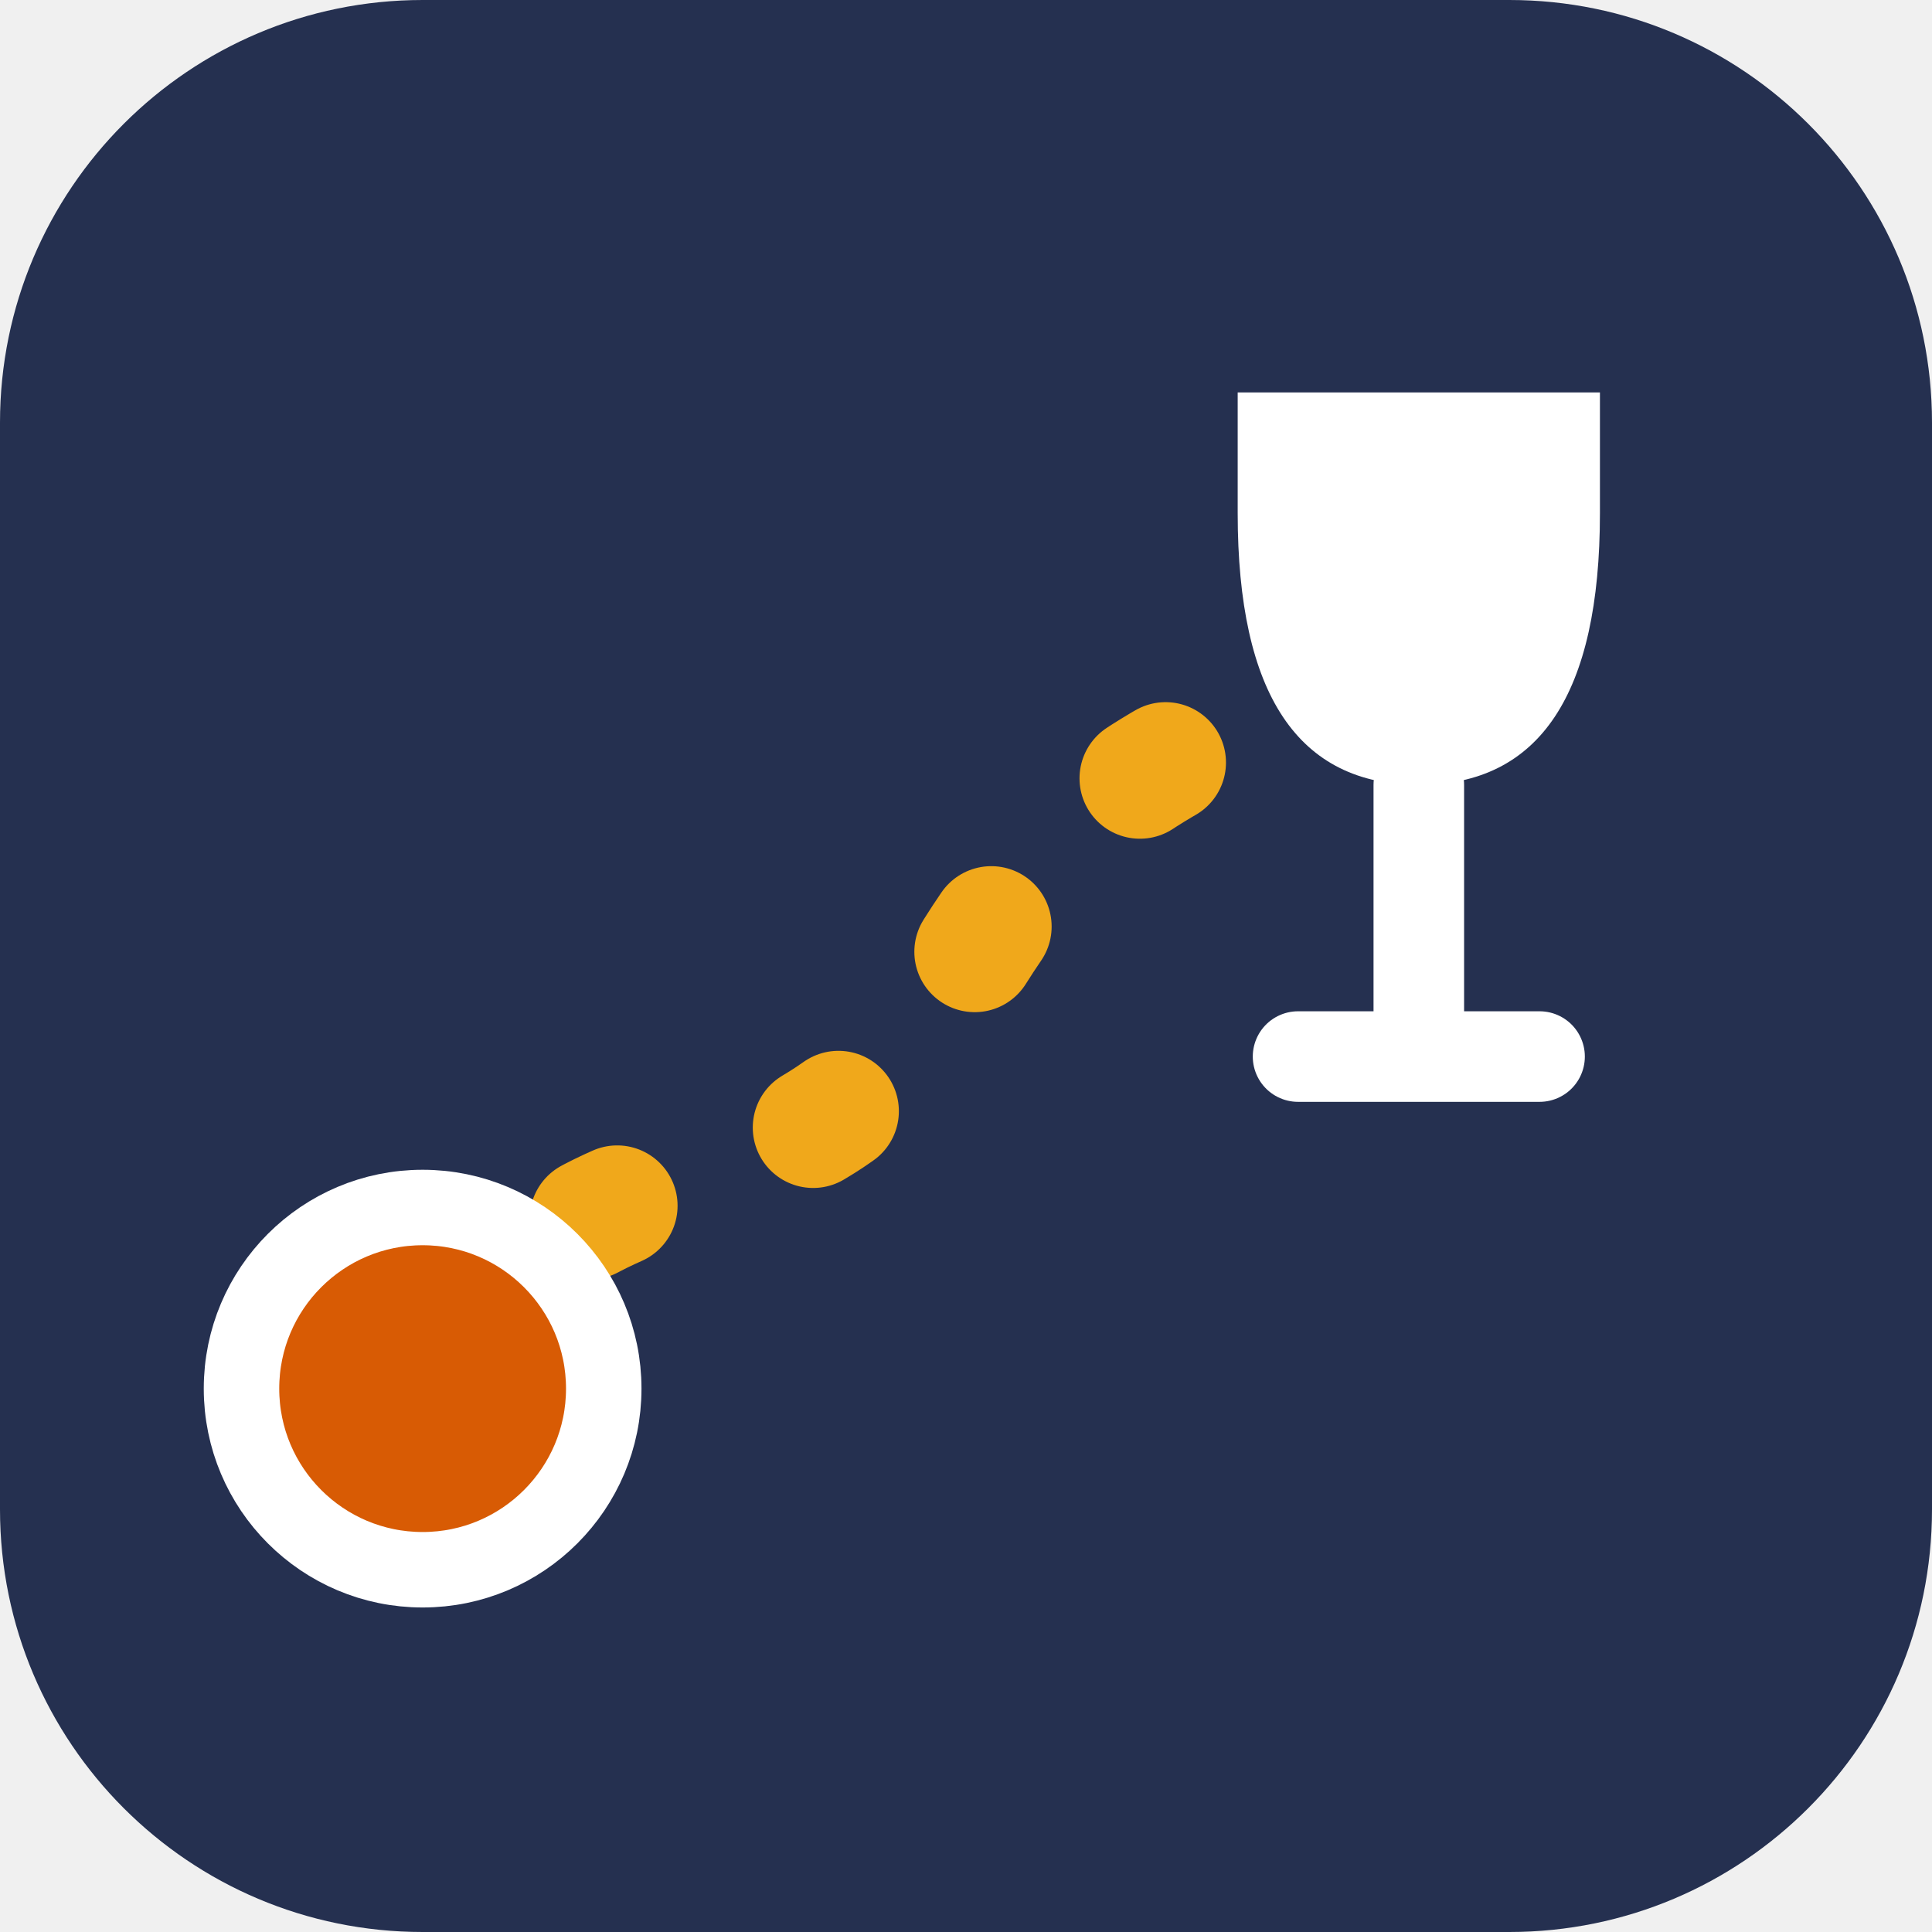
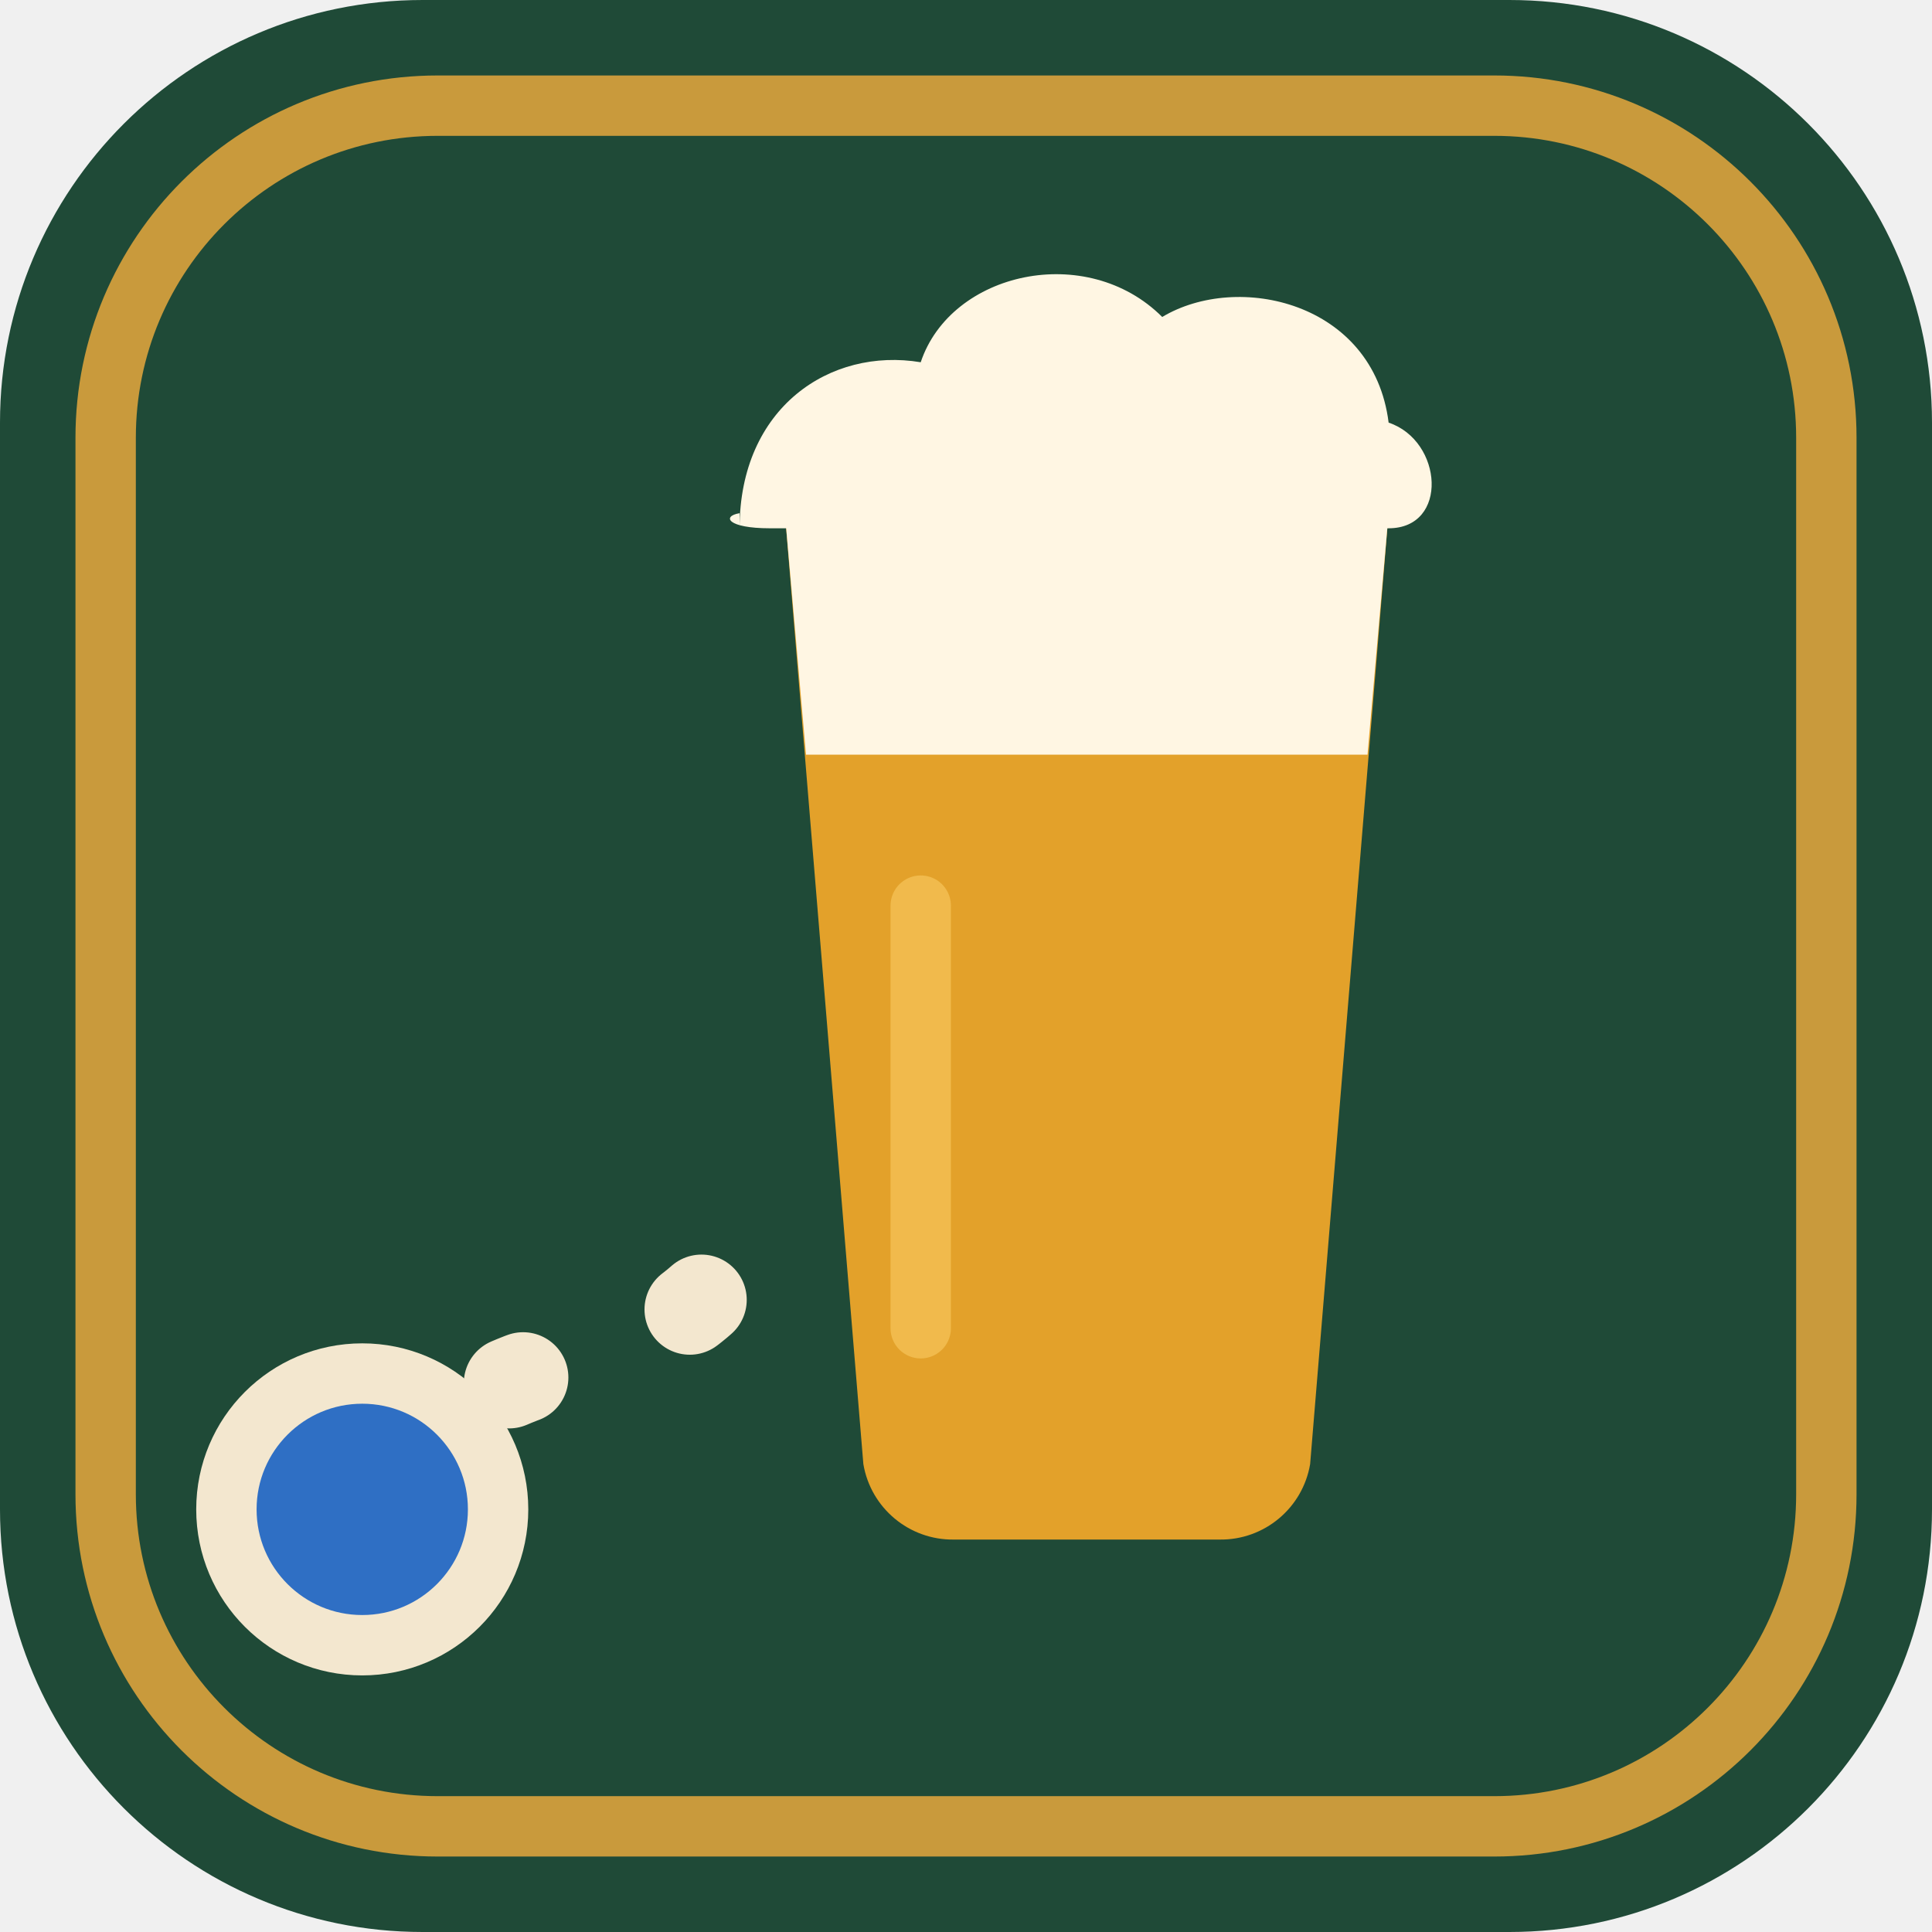
<svg xmlns="http://www.w3.org/2000/svg" viewBox="0 0 64 64">
-   <rect width="64" height="64" rx="14" fill="#253050" />
-   <path d="M14 46c6-10 12-4 18-14s12-6 18-16" fill="none" stroke="#f0a81b" stroke-width="4" stroke-linecap="round" stroke-dasharray="1 7" />
-   <circle cx="14" cy="46" r="6" fill="#d85b04" stroke="#fff" stroke-width="2.5" />
-   <path d="M41 13h12v4c0 6-2 9-6 9s-6-3-6-9z" fill="#fff" />
-   <path d="M47 26v9m-4 0h8" stroke="#fff" stroke-width="3" stroke-linecap="round" />
+   <rect width="64" height="64" rx="14" fill="#1f4a37" />
+   <rect x="3.5" y="3.5" width="57" height="57" rx="11" fill="none" stroke="#c99a3c" stroke-width="2" />
+   <path d="M12 50c5-7 9-3 13-9" fill="none" stroke="#f3e7cf" stroke-width="3" stroke-linecap="round" stroke-dasharray="0.5 6" />
+   <circle cx="12" cy="50" r="4.5" fill="#2f6fc4" stroke="#f3e7cf" stroke-width="2" />
+   <path d="M26 17h20l-2.6 31.5a3 3 0 0 1-3 2.5h-8.8a3 3 0 0 1-3-2.5z" fill="#e3a12a" />
+   <path d="M26 17h20l-.7 8H26.7z" fill="#fff6e3" />
+   <path d="M24.5 17.5c0-4 3-6 6-5.5 1-3 5.5-4 8-1.5 2.5-1.5 7-.5 7.5 3.5 1.8.6 2 3.5 0 3.5H25.5c-1.4 0-1.6-.4-1-.5z" fill="#fff6e3" />
+   <path d="M30.5 30v14" stroke="#f6c55a" stroke-width="2" stroke-linecap="round" opacity=".7" />
</svg>
